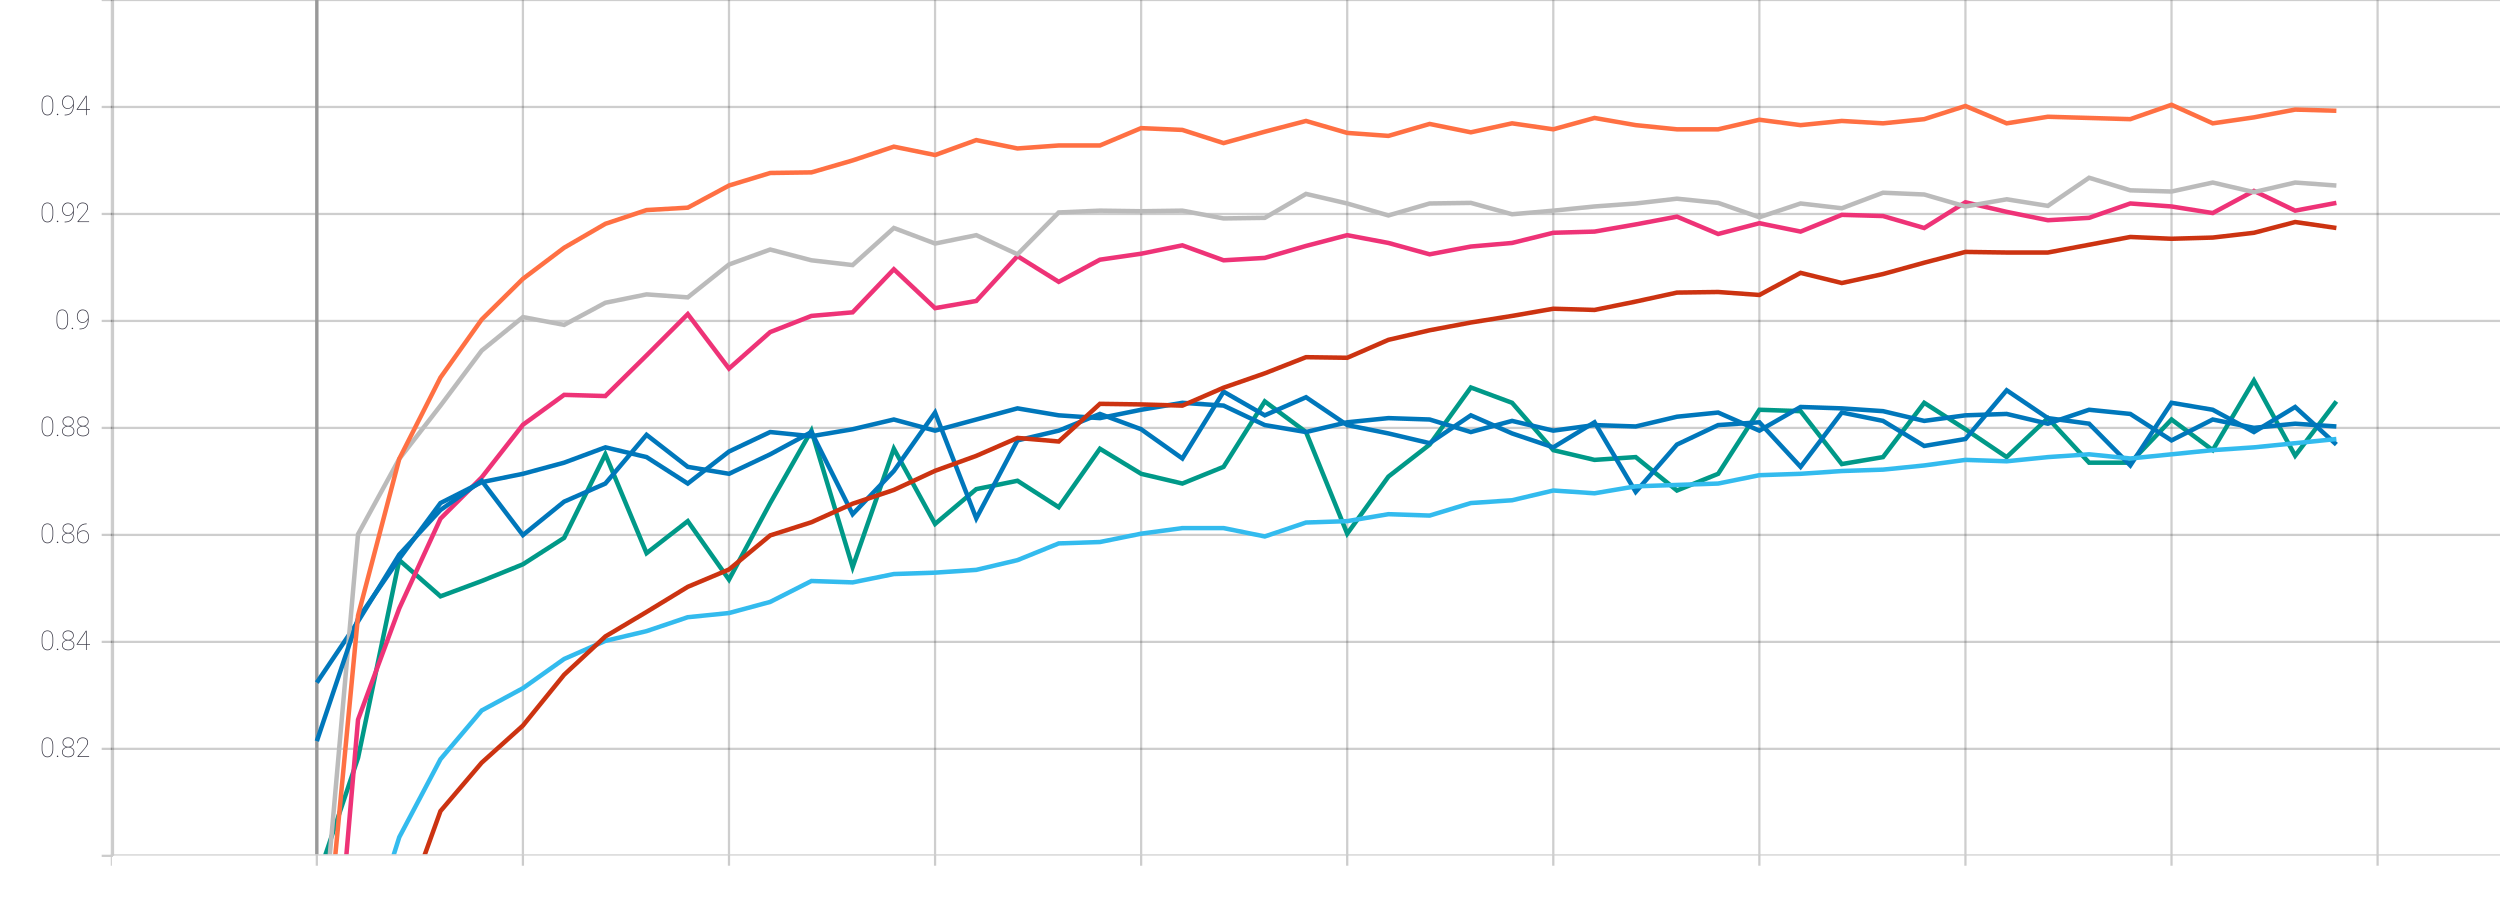
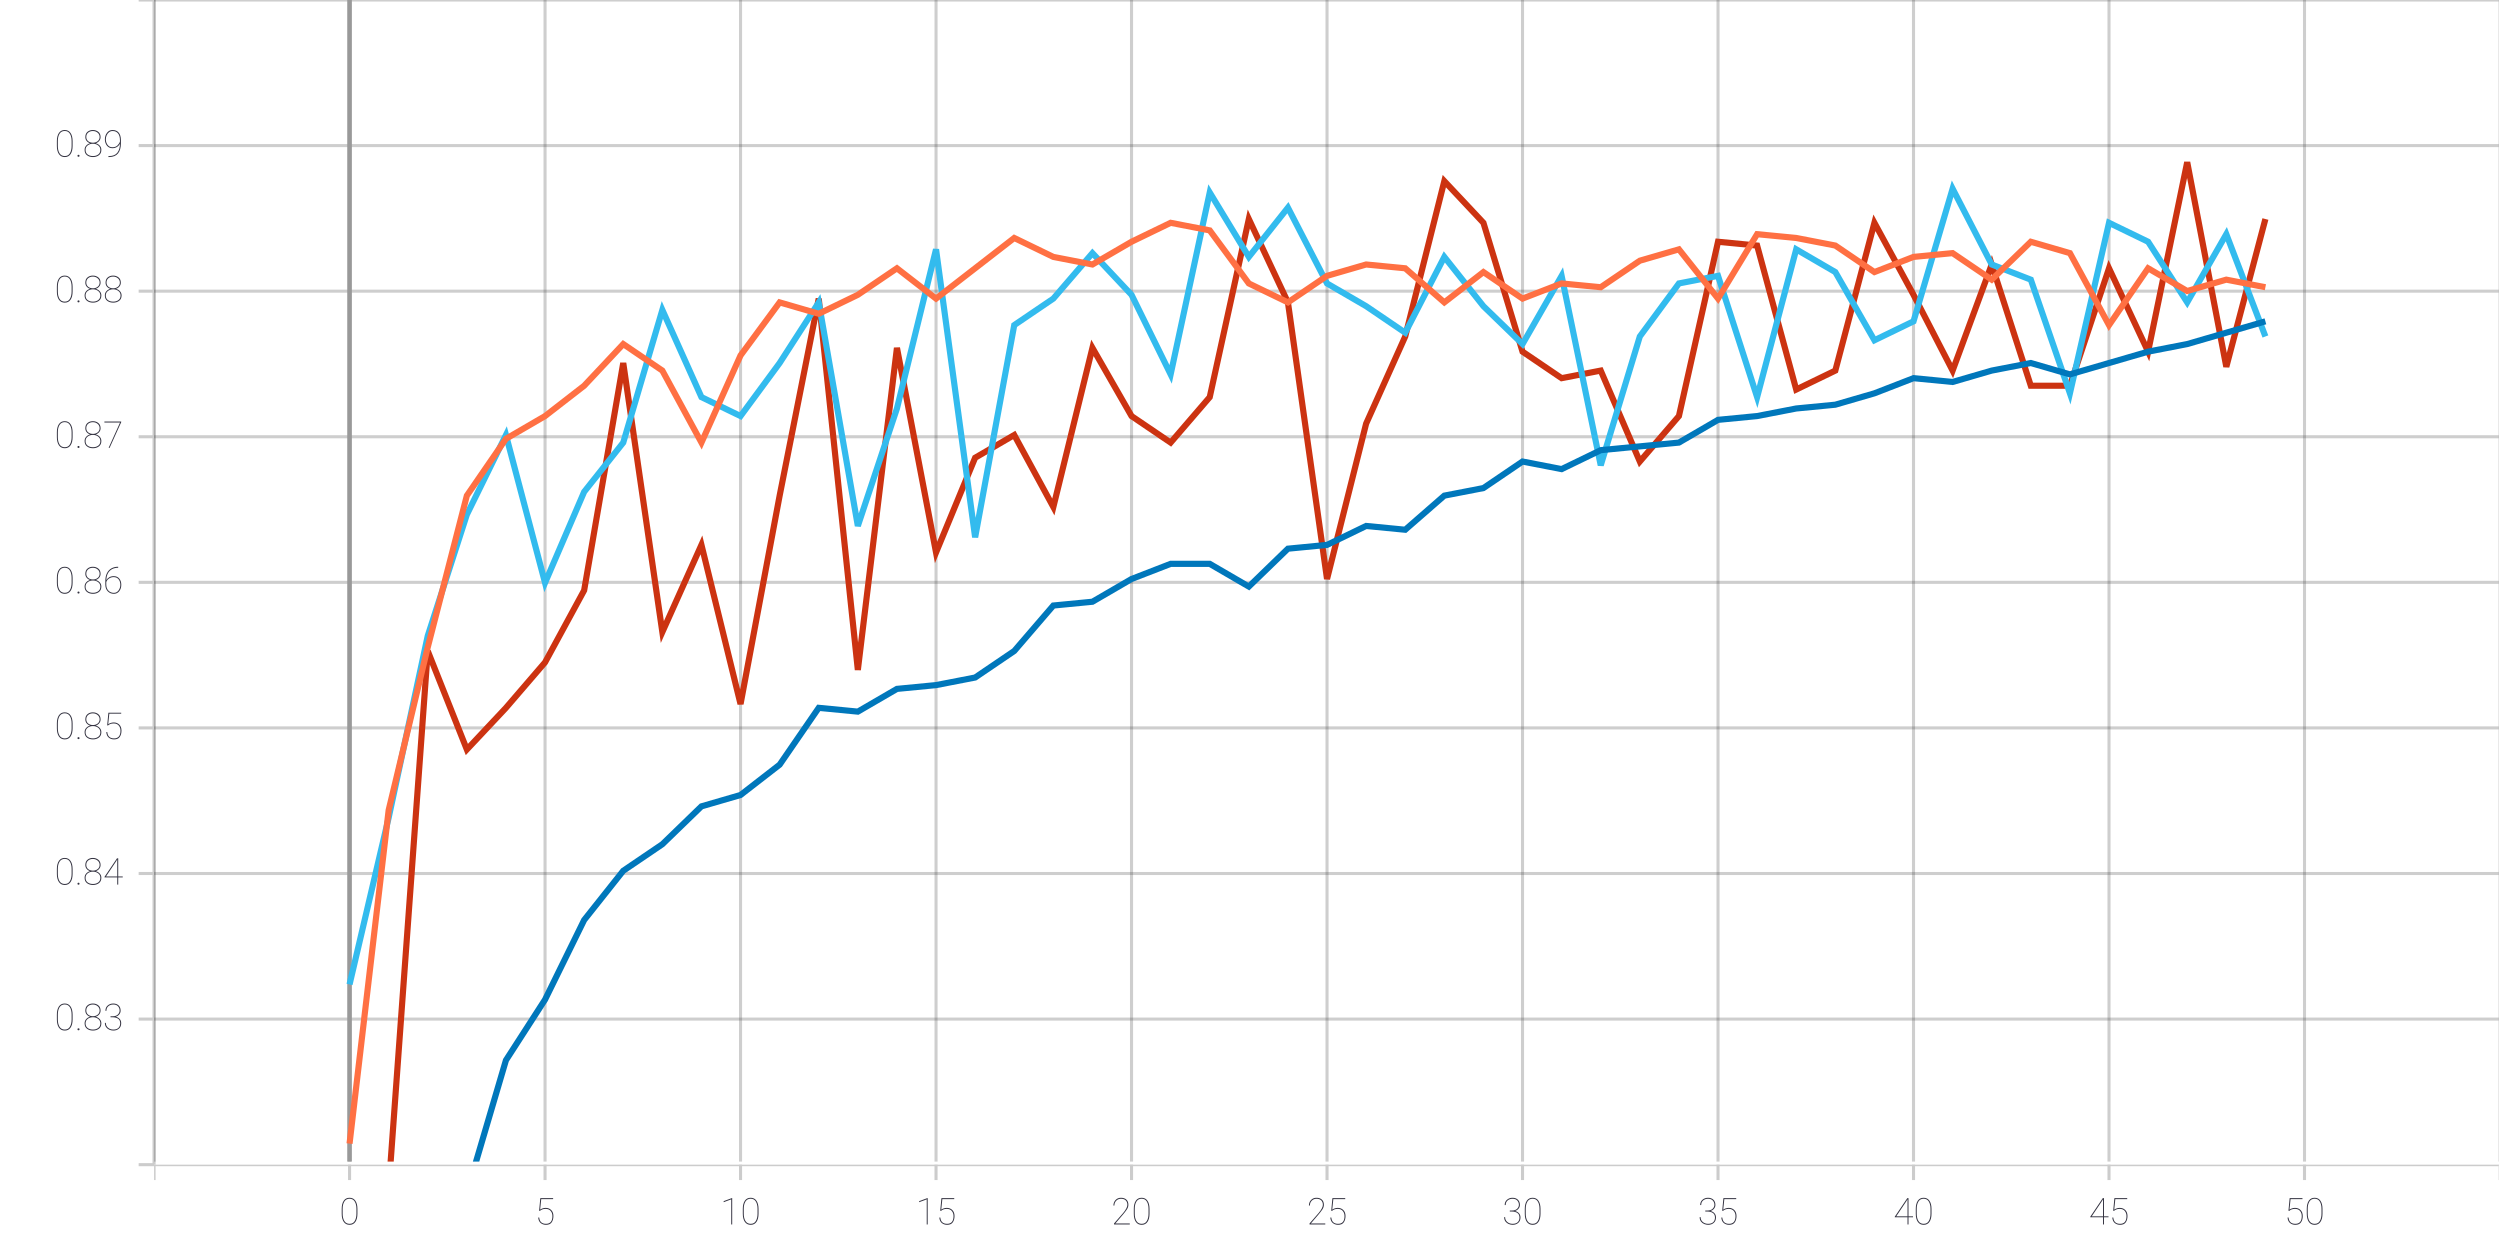
- <svg xmlns="http://www.w3.org/2000/svg" viewBox="0 0 1106 400">
+ <svg xmlns="http://www.w3.org/2000/svg" viewBox="0 0 811.389 400">
  <g>
    <g>
      <g>
        <g>
          <g>
-             <line x1="49.984" y1="378.62" x2="44.984" y2="378.62" style="visibility: inherit;" fill="rgb(0, 0, 0)" stroke="rgb(204, 204, 204)" stroke-width="1px" />
-             <line x1="49.984" y1="331.292" x2="44.984" y2="331.292" style="visibility: inherit;" fill="rgb(0, 0, 0)" stroke="rgb(204, 204, 204)" stroke-width="1px" />
-             <line x1="49.984" y1="283.965" x2="44.984" y2="283.965" style="visibility: inherit;" fill="rgb(0, 0, 0)" stroke="rgb(204, 204, 204)" stroke-width="1px" />
-             <line x1="49.984" y1="236.637" x2="44.984" y2="236.637" style="visibility: inherit;" fill="rgb(0, 0, 0)" stroke="rgb(204, 204, 204)" stroke-width="1px" />
-             <line x1="49.984" y1="189.31" x2="44.984" y2="189.31" style="visibility: inherit;" fill="rgb(0, 0, 0)" stroke="rgb(204, 204, 204)" stroke-width="1px" />
-             <line x1="49.984" y1="141.982" x2="44.984" y2="141.982" style="visibility: inherit;" fill="rgb(0, 0, 0)" stroke="rgb(204, 204, 204)" stroke-width="1px" />
-             <line x1="49.984" y1="94.655" x2="44.984" y2="94.655" style="visibility: inherit;" fill="rgb(0, 0, 0)" stroke="rgb(204, 204, 204)" stroke-width="1px" />
-             <line x1="49.984" y1="47.327" x2="44.984" y2="47.327" style="visibility: inherit;" fill="rgb(0, 0, 0)" stroke="rgb(204, 204, 204)" stroke-width="1px" />
-             <line x1="49.984" y1="0" x2="44.984" y2="0" style="visibility: inherit;" fill="rgb(0, 0, 0)" stroke="rgb(204, 204, 204)" stroke-width="1px" />
+             <line x1="50" y1="378" x2="45" y2="378" style="visibility: inherit;" fill="rgb(0, 0, 0)" stroke="rgb(204, 204, 204)" stroke-width="1px" />
+             <line x1="50" y1="330.75" x2="45" y2="330.75" style="visibility: inherit;" fill="rgb(0, 0, 0)" stroke="rgb(204, 204, 204)" stroke-width="1px" />
+             <line x1="50" y1="283.5" x2="45" y2="283.5" style="visibility: inherit;" fill="rgb(0, 0, 0)" stroke="rgb(204, 204, 204)" stroke-width="1px" />
+             <line x1="50" y1="236.25" x2="45" y2="236.25" style="visibility: inherit;" fill="rgb(0, 0, 0)" stroke="rgb(204, 204, 204)" stroke-width="1px" />
+             <line x1="50" y1="189" x2="45" y2="189" style="visibility: inherit;" fill="rgb(0, 0, 0)" stroke="rgb(204, 204, 204)" stroke-width="1px" />
+             <line x1="50" y1="141.75" x2="45" y2="141.75" style="visibility: inherit;" fill="rgb(0, 0, 0)" stroke="rgb(204, 204, 204)" stroke-width="1px" />
+             <line x1="50" y1="94.5" x2="45" y2="94.5" style="visibility: inherit;" fill="rgb(0, 0, 0)" stroke="rgb(204, 204, 204)" stroke-width="1px" />
+             <line x1="50" y1="47.25" x2="45" y2="47.25" style="visibility: inherit;" fill="rgb(0, 0, 0)" stroke="rgb(204, 204, 204)" stroke-width="1px" />
+             <line x1="50" y1="0" x2="45" y2="0" style="visibility: inherit;" fill="rgb(0, 0, 0)" stroke="rgb(204, 204, 204)" stroke-width="1px" />
          </g>
-           <g transform="translate(39.984, 0)">
-             <text style="text-anchor: end; visibility: hidden; font-family: Roboto, sans-serif; font-size: 12px; font-weight: 200;" x="0" y="378.62" dx="0em" dy="0.3em" fill="rgb(50, 49, 63)" stroke="none" stroke-width="1px">0.8</text>
-             <text style="text-anchor: end; visibility: inherit; font-family: Roboto, sans-serif; font-size: 12px; font-weight: 200;" x="0" y="331.292" dx="0em" dy="0.3em" fill="rgb(50, 49, 63)" stroke="none" stroke-width="1px">0.82</text>
-             <text style="text-anchor: end; visibility: inherit; font-family: Roboto, sans-serif; font-size: 12px; font-weight: 200;" x="0" y="283.965" dx="0em" dy="0.3em" fill="rgb(50, 49, 63)" stroke="none" stroke-width="1px">0.84</text>
-             <text style="text-anchor: end; visibility: inherit; font-family: Roboto, sans-serif; font-size: 12px; font-weight: 200;" x="0" y="236.637" dx="0em" dy="0.3em" fill="rgb(50, 49, 63)" stroke="none" stroke-width="1px">0.86</text>
-             <text style="text-anchor: end; visibility: inherit; font-family: Roboto, sans-serif; font-size: 12px; font-weight: 200;" x="0" y="189.31" dx="0em" dy="0.3em" fill="rgb(50, 49, 63)" stroke="none" stroke-width="1px">0.88</text>
-             <text style="text-anchor: end; visibility: inherit; font-family: Roboto, sans-serif; font-size: 12px; font-weight: 200;" x="0" y="141.982" dx="0em" dy="0.3em" fill="rgb(50, 49, 63)" stroke="none" stroke-width="1px">0.9</text>
-             <text style="text-anchor: end; visibility: inherit; font-family: Roboto, sans-serif; font-size: 12px; font-weight: 200;" x="0" y="94.655" dx="0em" dy="0.3em" fill="rgb(50, 49, 63)" stroke="none" stroke-width="1px">0.92</text>
-             <text style="text-anchor: end; visibility: inherit; font-family: Roboto, sans-serif; font-size: 12px; font-weight: 200;" x="0" y="47.327" dx="0em" dy="0.3em" fill="rgb(50, 49, 63)" stroke="none" stroke-width="1px">0.94</text>
-             <text style="text-anchor: end; visibility: hidden; font-family: Roboto, sans-serif; font-size: 12px; font-weight: 200;" x="0" y="0" dx="0em" dy="0.3em" fill="rgb(50, 49, 63)" stroke="none" stroke-width="1px">0.96</text>
+           <g transform="translate(40, 0)">
+             <text x="0" y="378" dx="0em" dy="0.3em" style="text-anchor: end; visibility: hidden; font-family: Roboto, sans-serif; font-size: 12px; font-weight: 200;" fill="rgb(50, 49, 63)" stroke="none" stroke-width="1px">0.82</text>
+             <text x="0" y="330.75" dx="0em" dy="0.3em" style="text-anchor: end; visibility: inherit; font-family: Roboto, sans-serif; font-size: 12px; font-weight: 200;" fill="rgb(50, 49, 63)" stroke="none" stroke-width="1px">0.83</text>
+             <text x="0" y="283.5" dx="0em" dy="0.3em" style="text-anchor: end; visibility: inherit; font-family: Roboto, sans-serif; font-size: 12px; font-weight: 200;" fill="rgb(50, 49, 63)" stroke="none" stroke-width="1px">0.84</text>
+             <text x="0" y="236.25" dx="0em" dy="0.3em" style="text-anchor: end; visibility: inherit; font-family: Roboto, sans-serif; font-size: 12px; font-weight: 200;" fill="rgb(50, 49, 63)" stroke="none" stroke-width="1px">0.85</text>
+             <text x="0" y="189" dx="0em" dy="0.3em" style="text-anchor: end; visibility: inherit; font-family: Roboto, sans-serif; font-size: 12px; font-weight: 200;" fill="rgb(50, 49, 63)" stroke="none" stroke-width="1px">0.86</text>
+             <text x="0" y="141.75" dx="0em" dy="0.3em" style="text-anchor: end; visibility: inherit; font-family: Roboto, sans-serif; font-size: 12px; font-weight: 200;" fill="rgb(50, 49, 63)" stroke="none" stroke-width="1px">0.87</text>
+             <text x="0" y="94.5" dx="0em" dy="0.3em" style="text-anchor: end; visibility: inherit; font-family: Roboto, sans-serif; font-size: 12px; font-weight: 200;" fill="rgb(50, 49, 63)" stroke="none" stroke-width="1px">0.88</text>
+             <text x="0" y="47.25" dx="0em" dy="0.3em" style="text-anchor: end; visibility: inherit; font-family: Roboto, sans-serif; font-size: 12px; font-weight: 200;" fill="rgb(50, 49, 63)" stroke="none" stroke-width="1px">0.89</text>
+             <text x="0" y="0" dx="0em" dy="0.3em" style="text-anchor: end; visibility: hidden; font-family: Roboto, sans-serif; font-size: 12px; font-weight: 200;" fill="rgb(50, 49, 63)" stroke="none" stroke-width="1px">0.9</text>
          </g>
-           <line x1="49.984" y1="0" x2="49.984" y2="378.62" fill="rgb(0, 0, 0)" stroke="rgb(204, 204, 204)" stroke-width="1px" />
+           <line x1="50" y1="0" x2="50" y2="378" fill="rgb(0, 0, 0)" stroke="rgb(204, 204, 204)" stroke-width="1px" />
        </g>
      </g>
-       <g transform="translate(49, 0)" clip-path="url(#clip_0)">
+       <g transform="translate(50, 0)" clip-path="url(#clip_0)">
        <clipPath id="clip_0">
-           <rect width="1094" height="378" />
+           <rect width="761" height="377" />
        </clipPath>
        <g>
          <g>
            <g>
-               <line x1="0" y1="0" x2="0" y2="378.62" fill="rgb(0, 0, 0)" stroke="rgb(60, 60, 60)" stroke-width="1px" opacity="0.25" />
-               <line x1="91.168" y1="0" x2="91.168" y2="378.62" fill="rgb(0, 0, 0)" stroke="rgb(60, 60, 60)" stroke-width="1px" opacity="0.25" />
-               <line x1="182.336" y1="0" x2="182.336" y2="378.62" fill="rgb(0, 0, 0)" stroke="rgb(60, 60, 60)" stroke-width="1px" opacity="0.25" />
-               <line x1="273.504" y1="0" x2="273.504" y2="378.62" fill="rgb(0, 0, 0)" stroke="rgb(60, 60, 60)" stroke-width="1px" opacity="0.25" />
-               <line x1="364.672" y1="0" x2="364.672" y2="378.62" fill="rgb(0, 0, 0)" stroke="rgb(60, 60, 60)" stroke-width="1px" opacity="0.25" />
-               <line x1="455.84" y1="0" x2="455.84" y2="378.62" fill="rgb(0, 0, 0)" stroke="rgb(60, 60, 60)" stroke-width="1px" opacity="0.25" />
-               <line x1="547.008" y1="0" x2="547.008" y2="378.62" fill="rgb(0, 0, 0)" stroke="rgb(60, 60, 60)" stroke-width="1px" opacity="0.25" />
-               <line x1="638.176" y1="0" x2="638.176" y2="378.62" fill="rgb(0, 0, 0)" stroke="rgb(60, 60, 60)" stroke-width="1px" opacity="0.25" />
-               <line x1="729.344" y1="0" x2="729.344" y2="378.62" fill="rgb(0, 0, 0)" stroke="rgb(60, 60, 60)" stroke-width="1px" opacity="0.25" />
-               <line x1="820.512" y1="0" x2="820.512" y2="378.62" fill="rgb(0, 0, 0)" stroke="rgb(60, 60, 60)" stroke-width="1px" opacity="0.25" />
-               <line x1="911.68" y1="0" x2="911.68" y2="378.62" fill="rgb(0, 0, 0)" stroke="rgb(60, 60, 60)" stroke-width="1px" opacity="0.25" />
-               <line x1="1002.848" y1="0" x2="1002.848" y2="378.62" fill="rgb(0, 0, 0)" stroke="rgb(60, 60, 60)" stroke-width="1px" opacity="0.25" />
-               <line x1="1094.016" y1="0" x2="1094.016" y2="378.62" fill="rgb(0, 0, 0)" stroke="rgb(60, 60, 60)" stroke-width="1px" opacity="0.25" />
+               <line x1="0" y1="0" x2="0" y2="378" fill="rgb(0, 0, 0)" stroke="rgb(60, 60, 60)" stroke-width="1px" opacity="0.25" />
+               <line x1="63.449" y1="0" x2="63.449" y2="378" fill="rgb(0, 0, 0)" stroke="rgb(60, 60, 60)" stroke-width="1px" opacity="0.25" />
+               <line x1="126.898" y1="0" x2="126.898" y2="378" fill="rgb(0, 0, 0)" stroke="rgb(60, 60, 60)" stroke-width="1px" opacity="0.25" />
+               <line x1="190.347" y1="0" x2="190.347" y2="378" fill="rgb(0, 0, 0)" stroke="rgb(60, 60, 60)" stroke-width="1px" opacity="0.25" />
+               <line x1="253.796" y1="0" x2="253.796" y2="378" fill="rgb(0, 0, 0)" stroke="rgb(60, 60, 60)" stroke-width="1px" opacity="0.25" />
+               <line x1="317.245" y1="0" x2="317.245" y2="378" fill="rgb(0, 0, 0)" stroke="rgb(60, 60, 60)" stroke-width="1px" opacity="0.25" />
+               <line x1="380.695" y1="0" x2="380.695" y2="378" fill="rgb(0, 0, 0)" stroke="rgb(60, 60, 60)" stroke-width="1px" opacity="0.25" />
+               <line x1="444.144" y1="0" x2="444.144" y2="378" fill="rgb(0, 0, 0)" stroke="rgb(60, 60, 60)" stroke-width="1px" opacity="0.25" />
+               <line x1="507.593" y1="0" x2="507.593" y2="378" fill="rgb(0, 0, 0)" stroke="rgb(60, 60, 60)" stroke-width="1px" opacity="0.25" />
+               <line x1="571.042" y1="0" x2="571.042" y2="378" fill="rgb(0, 0, 0)" stroke="rgb(60, 60, 60)" stroke-width="1px" opacity="0.25" />
+               <line x1="634.491" y1="0" x2="634.491" y2="378" fill="rgb(0, 0, 0)" stroke="rgb(60, 60, 60)" stroke-width="1px" opacity="0.25" />
+               <line x1="697.94" y1="0" x2="697.94" y2="378" fill="rgb(0, 0, 0)" stroke="rgb(60, 60, 60)" stroke-width="1px" opacity="0.25" />
+               <line x1="761.389" y1="0" x2="761.389" y2="378" fill="rgb(0, 0, 0)" stroke="rgb(60, 60, 60)" stroke-width="1px" opacity="0.25" />
            </g>
            <g>
-               <line x1="0" y1="378.62" x2="1094.016" y2="378.62" fill="rgb(0, 0, 0)" stroke="rgb(60, 60, 60)" stroke-width="1px" opacity="0.25" />
-               <line x1="0" y1="331.292" x2="1094.016" y2="331.292" fill="rgb(0, 0, 0)" stroke="rgb(60, 60, 60)" stroke-width="1px" opacity="0.25" />
-               <line x1="0" y1="283.965" x2="1094.016" y2="283.965" fill="rgb(0, 0, 0)" stroke="rgb(60, 60, 60)" stroke-width="1px" opacity="0.25" />
-               <line x1="0" y1="236.637" x2="1094.016" y2="236.637" fill="rgb(0, 0, 0)" stroke="rgb(60, 60, 60)" stroke-width="1px" opacity="0.25" />
-               <line x1="0" y1="189.31" x2="1094.016" y2="189.31" fill="rgb(0, 0, 0)" stroke="rgb(60, 60, 60)" stroke-width="1px" opacity="0.25" />
-               <line x1="0" y1="141.982" x2="1094.016" y2="141.982" fill="rgb(0, 0, 0)" stroke="rgb(60, 60, 60)" stroke-width="1px" opacity="0.25" />
-               <line x1="0" y1="94.655" x2="1094.016" y2="94.655" fill="rgb(0, 0, 0)" stroke="rgb(60, 60, 60)" stroke-width="1px" opacity="0.25" />
-               <line x1="0" y1="47.327" x2="1094.016" y2="47.327" fill="rgb(0, 0, 0)" stroke="rgb(60, 60, 60)" stroke-width="1px" opacity="0.25" />
-               <line x1="0" y1="0" x2="1094.016" y2="0" fill="rgb(0, 0, 0)" stroke="rgb(60, 60, 60)" stroke-width="1px" opacity="0.25" />
+               <line x1="0" y1="378" x2="761.389" y2="378" fill="rgb(0, 0, 0)" stroke="rgb(60, 60, 60)" stroke-width="1px" opacity="0.25" />
+               <line x1="0" y1="330.75" x2="761.389" y2="330.75" fill="rgb(0, 0, 0)" stroke="rgb(60, 60, 60)" stroke-width="1px" opacity="0.25" />
+               <line x1="0" y1="283.5" x2="761.389" y2="283.5" fill="rgb(0, 0, 0)" stroke="rgb(60, 60, 60)" stroke-width="1px" opacity="0.25" />
+               <line x1="0" y1="236.25" x2="761.389" y2="236.25" fill="rgb(0, 0, 0)" stroke="rgb(60, 60, 60)" stroke-width="1px" opacity="0.25" />
+               <line x1="0" y1="189" x2="761.389" y2="189" fill="rgb(0, 0, 0)" stroke="rgb(60, 60, 60)" stroke-width="1px" opacity="0.25" />
+               <line x1="0" y1="141.75" x2="761.389" y2="141.75" fill="rgb(0, 0, 0)" stroke="rgb(60, 60, 60)" stroke-width="1px" opacity="0.25" />
+               <line x1="0" y1="94.5" x2="761.389" y2="94.5" fill="rgb(0, 0, 0)" stroke="rgb(60, 60, 60)" stroke-width="1px" opacity="0.25" />
+               <line x1="0" y1="47.25" x2="761.389" y2="47.25" fill="rgb(0, 0, 0)" stroke="rgb(60, 60, 60)" stroke-width="1px" opacity="0.25" />
+               <line x1="0" y1="0" x2="761.389" y2="0" fill="rgb(0, 0, 0)" stroke="rgb(60, 60, 60)" stroke-width="1px" opacity="0.25" />
            </g>
          </g>
        </g>
        <g>
          <g>
-             <line x1="0" y1="2271.72" x2="1094.016" y2="2271.72" fill="rgb(0, 0, 0)" stroke="rgb(153, 153, 153)" stroke-width="1.5px" />
+             <line x1="0" y1="4252.5" x2="761.389" y2="4252.5" fill="rgb(0, 0, 0)" stroke="rgb(153, 153, 153)" stroke-width="1.5px" />
          </g>
        </g>
        <g>
          <g>
-             <line x1="91.168" y1="0" x2="91.168" y2="378.62" fill="rgb(0, 0, 0)" stroke="rgb(153, 153, 153)" stroke-width="1.5px" />
+             <line x1="63.449" y1="0" x2="63.449" y2="378" fill="rgb(0, 0, 0)" stroke="rgb(153, 153, 153)" stroke-width="1.5px" />
          </g>
        </g>
        <g>
          <g>
            <g>
              <g>
                <g>
-                   <path style="fill: none;" stroke="rgb(0, 153, 136)" stroke-width="2px" d="M91.168,389.46L109.402,335.259L127.635,247.798L145.869,263.812L164.102,257.037L182.336,249.646L200.57,237.943L218.803,200.988L237.037,244.718L255.27,230.552L273.504,256.421L291.738,222.545L309.971,190.517L328.205,250.878L346.438,198.524L364.672,231.784L382.906,216.386L401.139,212.69L419.373,224.393L437.606,198.524L455.84,209.611L474.074,213.922L492.307,206.531L510.541,177.583L528.774,191.133L547.008,236.095L565.242,210.843L583.475,196.676L601.709,171.424L619.942,178.199L638.176,199.14L656.41,203.452L674.643,202.22L692.877,217.002L711.11,209.611L729.344,181.278L747.578,181.894L765.811,205.299L784.045,202.22L802.278,178.199L820.512,189.901L838.746,202.22L856.979,184.974L875.213,204.683L893.446,204.683L911.68,185.59L929.914,199.14L948.147,168.344L966.381,201.604L984.614,177.583" fill="none" />
+                   <path stroke="rgb(204, 51, 17)" stroke-width="2px" d="M76.139,385.92L88.829,211.285L101.519,243.26L114.208,229.732L126.898,214.974L139.588,191.607L152.278,117.817L164.968,205.135L177.657,176.849L190.347,228.502L203.037,160.862L215.727,96.911L228.417,217.433L241.107,112.898L253.796,179.309L266.486,148.563L279.176,141.184L291.866,164.551L304.556,112.898L317.245,135.035L329.935,143.644L342.625,128.886L355.315,71.084L368.005,98.14L380.695,187.918L393.384,137.495L406.074,109.209L418.764,58.786L431.454,72.314L444.144,114.128L456.833,122.737L469.523,120.277L482.213,149.793L494.903,135.035L507.593,78.463L520.282,79.693L532.972,126.426L545.662,120.277L558.352,72.314L571.042,95.681L583.732,120.277L596.421,85.842L609.111,125.196L621.801,125.196L634.491,87.072L647.181,114.128L659.87,52.637L672.56,119.047L685.25,71.084" style="fill: none;" fill="none" />
                </g>
                <g>
-                   <path style="fill: none;" stroke="rgb(238, 51, 119)" stroke-width="2px" d="M91.168,529.746L109.402,318.349L127.635,269.138L145.869,229.452L164.102,211.196L182.336,187.913L200.57,174.684L218.803,175.213L237.037,157.222L255.27,138.966L273.504,163.043L291.738,146.904L309.971,139.76L328.205,138.173L346.438,119.123L364.672,136.321L382.906,133.146L401.139,113.302L419.373,124.679L437.606,114.89L455.84,112.244L474.074,108.54L492.307,115.154L510.541,114.096L528.774,108.805L547.008,104.042L565.242,107.482L583.475,112.509L601.709,109.069L619.942,107.482L638.176,102.984L656.41,102.455L674.643,99.28L692.877,95.84L711.11,103.513L729.344,98.751L747.578,102.455L765.811,95.047L784.045,95.576L802.278,100.867L820.512,89.491L838.746,93.724L856.979,97.428L875.213,96.37L893.446,90.02L911.68,91.342L929.914,94.253L948.147,84.463L966.381,93.195L984.614,89.755" fill="none" />
+                   <path stroke="rgb(51, 187, 238)" stroke-width="2px" d="M63.449,319.509L76.139,265.397L88.829,206.365L101.519,167.011L114.208,141.184L126.898,189.148L139.588,159.632L152.278,143.644L164.968,100.6L177.657,128.886L190.347,135.035L203.037,117.817L215.727,98.14L228.417,170.7L241.107,132.576L253.796,80.923L266.486,174.39L279.176,105.519L291.866,96.911L304.556,82.152L317.245,95.681L329.935,121.507L342.625,62.475L355.315,83.382L368.005,67.395L380.695,91.991L393.384,99.37L406.074,107.979L418.764,83.382L431.454,99.37L444.144,111.668L456.833,89.531L469.523,151.023L482.213,109.209L494.903,91.991L507.593,89.531L520.282,128.886L532.972,80.923L545.662,88.302L558.352,110.439L571.042,104.29L583.732,61.245L596.421,85.842L609.111,90.761L621.801,127.656L634.491,72.314L647.181,78.463L659.87,98.14L672.56,76.003L685.25,109.209" style="fill: none;" fill="none" />
                </g>
                <g>
-                   <path style="fill: none;" stroke="rgb(0, 119, 187)" stroke-width="2px" d="M91.168,301.999L109.402,274.899L127.635,245.334L145.869,225.625L164.102,212.69L182.336,236.711L200.57,221.929L218.803,213.922L237.037,192.365L255.27,206.531L273.504,209.611L291.738,200.988L309.971,191.133L328.205,227.473L346.438,208.379L364.672,182.51L382.906,229.32L401.139,194.829L419.373,190.517L437.606,183.126L455.84,189.901L474.074,202.836L492.307,173.271L510.541,183.742L528.774,175.735L547.008,188.054L565.242,191.749L583.475,196.061L601.709,183.742L619.942,191.749L638.176,197.908L656.41,186.822L674.643,217.618L692.877,196.676L711.11,188.054L729.344,186.822L747.578,206.531L765.811,182.51L784.045,186.206L802.278,197.292L820.512,194.213L838.746,172.655L856.979,184.974L875.213,187.438L893.446,205.915L911.68,178.199L929.914,181.278L948.147,191.133L966.381,180.046L984.614,196.676" fill="none" />
+                   <path stroke="rgb(255, 112, 67)" stroke-width="2px" d="M63.449,371.162L76.139,262.937L88.829,210.055L101.519,160.862L114.208,142.414L126.898,135.035L139.588,125.196L152.278,111.668L164.968,120.277L177.657,143.644L190.347,115.358L203.037,98.14L215.727,101.83L228.417,95.681L241.107,87.072L253.796,96.911L266.486,87.072L279.176,77.233L291.866,83.382L304.556,85.842L317.245,78.463L329.935,72.314L342.625,74.774L355.315,91.991L368.005,98.14L380.695,89.531L393.384,85.842L406.074,87.072L418.764,98.14L431.454,88.302L444.144,96.911L456.833,91.991L469.523,93.221L482.213,84.612L494.903,80.923L507.593,96.911L520.282,76.003L532.972,77.233L545.662,79.693L558.352,88.302L571.042,83.382L583.732,82.152L596.421,90.761L609.111,78.463L621.801,82.152L634.491,105.519L647.181,87.072L659.87,94.451L672.56,90.761L685.25,93.221" style="fill: none;" fill="none" />
                </g>
                <g>
-                   <path style="fill: none;" stroke="rgb(187, 187, 187)" stroke-width="2px" d="M91.168,443.494L109.402,236.331L127.635,202.994L145.869,179.447L164.102,155.106L182.336,140.289L200.57,143.729L218.803,133.939L237.037,130.235L255.27,131.558L273.504,117.006L291.738,110.392L309.971,115.154L328.205,117.271L346.438,100.867L364.672,107.746L382.906,104.042L401.139,112.509L419.373,93.988L437.606,93.195L455.84,93.459L474.074,93.195L492.307,96.634L510.541,96.37L528.774,85.786L547.008,90.02L565.242,95.311L583.475,90.02L601.709,89.755L619.942,94.782L638.176,93.195L656.41,91.342L674.643,90.02L692.877,87.903L711.11,89.755L729.344,96.105L747.578,90.02L765.811,92.136L784.045,85.257L802.278,86.051L820.512,91.342L838.746,88.168L856.979,91.078L875.213,78.643L893.446,84.199L911.68,84.728L929.914,80.759L948.147,84.993L966.381,80.759L984.614,82.082" fill="none" />
-                 </g>
-                 <g>
-                   <path style="fill: none;" stroke="rgb(0, 119, 187)" stroke-width="2px" d="M91.168,327.868L109.402,273.667L127.635,247.182L145.869,222.545L164.102,213.306L182.336,209.611L200.57,204.683L218.803,197.908L237.037,202.22L255.27,213.922L273.504,199.756L291.738,191.133L309.971,192.981L328.205,189.901L346.438,185.59L364.672,190.517L382.906,185.59L401.139,180.662L419.373,183.742L437.606,184.974L455.84,181.278L474.074,178.199L492.307,179.431L510.541,188.054L528.774,191.133L547.008,186.822L565.242,184.974L583.475,185.59L601.709,191.133L619.942,186.206L638.176,190.517L656.41,188.054L674.643,188.669L692.877,184.358L711.11,182.51L729.344,190.517L747.578,180.046L765.811,180.662L784.045,181.894L802.278,186.206L820.512,183.742L838.746,183.126L856.979,187.438L875.213,181.278L893.446,183.126L911.68,194.829L929.914,185.59L948.147,189.285L966.381,187.438L984.614,188.669" fill="none" />
-                 </g>
-                 <g>
-                   <path style="fill: none;" stroke="rgb(255, 112, 67)" stroke-width="2px" d="M91.168,464.396L109.402,272.313L127.635,202.994L145.869,167.011L164.102,141.348L182.336,123.356L200.57,109.598L218.803,99.015L237.037,92.93L255.27,91.872L273.504,82.082L291.738,76.526L309.971,76.262L328.205,70.97L346.438,64.885L364.672,68.589L382.906,61.975L401.139,65.679L419.373,64.356L437.606,64.356L455.84,56.683L474.074,57.477L492.307,63.297L510.541,58.27L528.774,53.508L547.008,58.8L565.242,60.122L583.475,54.831L601.709,58.535L619.942,54.566L638.176,57.212L656.41,52.185L674.643,55.36L692.877,57.212L711.11,57.212L729.344,52.979L747.578,55.36L765.811,53.508L784.045,54.566L802.278,52.714L820.512,46.894L838.746,54.566L856.979,51.656L875.213,52.185L893.446,52.714L911.68,46.364L929.914,54.566L948.147,51.921L966.381,48.481L984.614,49.01" fill="none" />
-                 </g>
-                 <g>
-                   <path style="fill: none;" stroke="rgb(51, 187, 238)" stroke-width="2px" d="M109.402,428.263L127.635,370.367L145.869,335.875L164.102,314.318L182.336,304.463L200.57,291.529L218.803,283.521L237.037,279.21L255.27,273.051L273.504,271.203L291.738,266.276L309.971,257.037L328.205,257.653L346.438,253.957L364.672,253.341L382.906,252.109L401.139,247.798L419.373,240.407L437.606,239.791L455.84,236.095L474.074,233.632L492.307,233.632L510.541,237.327L528.774,231.168L547.008,230.552L565.242,227.473L583.475,228.088L601.709,222.545L619.942,221.313L638.176,217.002L656.41,218.234L674.643,215.154L692.877,214.538L711.11,213.922L729.344,210.227L747.578,209.611L765.811,208.379L784.045,207.763L802.278,205.915L820.512,203.452L838.746,204.067L856.979,202.22L875.213,200.988L893.446,202.836L911.68,200.988L929.914,199.14L948.147,197.908L966.381,196.061L984.614,194.213" fill="none" />
-                 </g>
-                 <g>
-                   <path style="fill: none;" stroke="rgb(204, 51, 17)" stroke-width="2px" d="M127.635,409.364L145.869,358.83L164.102,337.399L182.336,320.995L200.57,298.506L218.803,281.573L237.037,270.726L255.27,259.613L273.504,251.941L291.738,236.86L309.971,231.039L328.205,222.837L346.438,216.752L364.672,208.285L382.906,201.671L401.139,193.734L419.373,195.321L437.606,178.653L455.84,178.917L474.074,179.447L492.307,171.509L510.541,165.159L528.774,158.016L547.008,158.28L565.242,150.343L583.475,146.11L601.709,142.67L619.942,139.76L638.176,136.585L656.41,137.114L674.643,133.41L692.877,129.442L711.11,129.177L729.344,130.5L747.578,120.711L765.811,125.208L784.045,121.24L802.278,116.213L820.512,111.45L838.746,111.715L856.979,111.715L875.213,108.275L893.446,104.836L911.68,105.63L929.914,105.1L948.147,102.984L966.381,98.221L984.614,100.867" fill="none" />
+                   <path stroke="rgb(0, 119, 187)" stroke-width="2px" d="M101.519,387.15L114.208,344.106L126.898,324.429L139.588,298.602L152.278,282.614L164.968,274.006L177.657,261.707L190.347,258.018L203.037,248.179L215.727,229.732L228.417,230.962L241.107,223.583L253.796,222.353L266.486,219.893L279.176,211.285L291.866,196.527L304.556,195.297L317.245,187.918L329.935,182.998L342.625,182.998L355.315,190.377L368.005,178.079L380.695,176.849L393.384,170.7L406.074,171.93L418.764,160.862L431.454,158.402L444.144,149.793L456.833,152.253L469.523,146.104L482.213,144.874L494.903,143.644L507.593,136.265L520.282,135.035L532.972,132.576L545.662,131.346L558.352,127.656L571.042,122.737L583.732,123.967L596.421,120.277L609.111,117.817L621.801,121.507L634.491,117.817L647.181,114.128L659.87,111.668L672.56,107.979L685.25,104.29" style="fill: none;" fill="none" />
                </g>
              </g>
            </g>
          </g>
        </g>
      </g>
-       <g transform="translate(49, 378)" clip-path="url(#clip_1)">
+       <g transform="translate(50, 378)" clip-path="url(#clip_1)">
        <clipPath id="clip_1">
-           <rect width="1094" height="21" />
+           <rect width="761" height="21" />
        </clipPath>
        <g>
          <g>
            <line x1="0" y1="0" x2="0" y2="5" style="visibility: inherit;" fill="rgb(0, 0, 0)" stroke="rgb(204, 204, 204)" stroke-width="1px" />
-             <line x1="91.168" y1="0" x2="91.168" y2="5" style="visibility: inherit;" fill="rgb(0, 0, 0)" stroke="rgb(204, 204, 204)" stroke-width="1px" />
-             <line x1="182.336" y1="0" x2="182.336" y2="5" style="visibility: inherit;" fill="rgb(0, 0, 0)" stroke="rgb(204, 204, 204)" stroke-width="1px" />
-             <line x1="273.504" y1="0" x2="273.504" y2="5" style="visibility: inherit;" fill="rgb(0, 0, 0)" stroke="rgb(204, 204, 204)" stroke-width="1px" />
-             <line x1="364.672" y1="0" x2="364.672" y2="5" style="visibility: inherit;" fill="rgb(0, 0, 0)" stroke="rgb(204, 204, 204)" stroke-width="1px" />
-             <line x1="455.84" y1="0" x2="455.84" y2="5" style="visibility: inherit;" fill="rgb(0, 0, 0)" stroke="rgb(204, 204, 204)" stroke-width="1px" />
-             <line x1="547.008" y1="0" x2="547.008" y2="5" style="visibility: inherit;" fill="rgb(0, 0, 0)" stroke="rgb(204, 204, 204)" stroke-width="1px" />
-             <line x1="638.176" y1="0" x2="638.176" y2="5" style="visibility: inherit;" fill="rgb(0, 0, 0)" stroke="rgb(204, 204, 204)" stroke-width="1px" />
-             <line x1="729.344" y1="0" x2="729.344" y2="5" style="visibility: inherit;" fill="rgb(0, 0, 0)" stroke="rgb(204, 204, 204)" stroke-width="1px" />
-             <line x1="820.512" y1="0" x2="820.512" y2="5" style="visibility: inherit;" fill="rgb(0, 0, 0)" stroke="rgb(204, 204, 204)" stroke-width="1px" />
-             <line x1="911.68" y1="0" x2="911.68" y2="5" style="visibility: inherit;" fill="rgb(0, 0, 0)" stroke="rgb(204, 204, 204)" stroke-width="1px" />
-             <line x1="1002.848" y1="0" x2="1002.848" y2="5" style="visibility: inherit;" fill="rgb(0, 0, 0)" stroke="rgb(204, 204, 204)" stroke-width="1px" />
-             <line x1="1094.016" y1="0" x2="1094.016" y2="5" style="visibility: inherit;" fill="rgb(0, 0, 0)" stroke="rgb(204, 204, 204)" stroke-width="1px" />
+             <line x1="63.449" y1="0" x2="63.449" y2="5" style="visibility: inherit;" fill="rgb(0, 0, 0)" stroke="rgb(204, 204, 204)" stroke-width="1px" />
+             <line x1="126.898" y1="0" x2="126.898" y2="5" style="visibility: inherit;" fill="rgb(0, 0, 0)" stroke="rgb(204, 204, 204)" stroke-width="1px" />
+             <line x1="190.347" y1="0" x2="190.347" y2="5" style="visibility: inherit;" fill="rgb(0, 0, 0)" stroke="rgb(204, 204, 204)" stroke-width="1px" />
+             <line x1="253.796" y1="0" x2="253.796" y2="5" style="visibility: inherit;" fill="rgb(0, 0, 0)" stroke="rgb(204, 204, 204)" stroke-width="1px" />
+             <line x1="317.245" y1="0" x2="317.245" y2="5" style="visibility: inherit;" fill="rgb(0, 0, 0)" stroke="rgb(204, 204, 204)" stroke-width="1px" />
+             <line x1="380.695" y1="0" x2="380.695" y2="5" style="visibility: inherit;" fill="rgb(0, 0, 0)" stroke="rgb(204, 204, 204)" stroke-width="1px" />
+             <line x1="444.144" y1="0" x2="444.144" y2="5" style="visibility: inherit;" fill="rgb(0, 0, 0)" stroke="rgb(204, 204, 204)" stroke-width="1px" />
+             <line x1="507.593" y1="0" x2="507.593" y2="5" style="visibility: inherit;" fill="rgb(0, 0, 0)" stroke="rgb(204, 204, 204)" stroke-width="1px" />
+             <line x1="571.042" y1="0" x2="571.042" y2="5" style="visibility: inherit;" fill="rgb(0, 0, 0)" stroke="rgb(204, 204, 204)" stroke-width="1px" />
+             <line x1="634.491" y1="0" x2="634.491" y2="5" style="visibility: inherit;" fill="rgb(0, 0, 0)" stroke="rgb(204, 204, 204)" stroke-width="1px" />
+             <line x1="697.94" y1="0" x2="697.94" y2="5" style="visibility: inherit;" fill="rgb(0, 0, 0)" stroke="rgb(204, 204, 204)" stroke-width="1px" />
+             <line x1="761.389" y1="0" x2="761.389" y2="5" style="visibility: inherit;" fill="rgb(0, 0, 0)" stroke="rgb(204, 204, 204)" stroke-width="1px" />
          </g>
          <g transform="translate(0, 8)">
-             <text style="text-anchor: middle; visibility: hidden; font-family: Roboto, sans-serif; font-size: 12px; font-weight: 200;" x="0" y="0" dx="0em" dy="0.95em" fill="rgb(50, 49, 63)" stroke="none" stroke-width="1px">-5</text>
-             <text style="text-anchor: middle; visibility: hidden; font-family: Roboto, sans-serif; font-size: 12px; font-weight: 200;" x="91.168" y="0" dx="0em" dy="0.95em" fill="rgb(50, 49, 63)" stroke="none" stroke-width="1px">0</text>
-             <text style="text-anchor: middle; visibility: hidden; font-family: Roboto, sans-serif; font-size: 12px; font-weight: 200;" x="182.336" y="0" dx="0em" dy="0.95em" fill="rgb(50, 49, 63)" stroke="none" stroke-width="1px">5</text>
-             <text style="text-anchor: middle; visibility: hidden; font-family: Roboto, sans-serif; font-size: 12px; font-weight: 200;" x="273.504" y="0" dx="0em" dy="0.95em" fill="rgb(50, 49, 63)" stroke="none" stroke-width="1px">10</text>
-             <text style="text-anchor: middle; visibility: hidden; font-family: Roboto, sans-serif; font-size: 12px; font-weight: 200;" x="364.672" y="0" dx="0em" dy="0.95em" fill="rgb(50, 49, 63)" stroke="none" stroke-width="1px">15</text>
-             <text style="text-anchor: middle; visibility: hidden; font-family: Roboto, sans-serif; font-size: 12px; font-weight: 200;" x="455.84" y="0" dx="0em" dy="0.95em" fill="rgb(50, 49, 63)" stroke="none" stroke-width="1px">20</text>
-             <text style="text-anchor: middle; visibility: hidden; font-family: Roboto, sans-serif; font-size: 12px; font-weight: 200;" x="547.008" y="0" dx="0em" dy="0.95em" fill="rgb(50, 49, 63)" stroke="none" stroke-width="1px">25</text>
-             <text style="text-anchor: middle; visibility: hidden; font-family: Roboto, sans-serif; font-size: 12px; font-weight: 200;" x="638.176" y="0" dx="0em" dy="0.95em" fill="rgb(50, 49, 63)" stroke="none" stroke-width="1px">30</text>
-             <text style="text-anchor: middle; visibility: hidden; font-family: Roboto, sans-serif; font-size: 12px; font-weight: 200;" x="729.344" y="0" dx="0em" dy="0.95em" fill="rgb(50, 49, 63)" stroke="none" stroke-width="1px">35</text>
-             <text style="text-anchor: middle; visibility: hidden; font-family: Roboto, sans-serif; font-size: 12px; font-weight: 200;" x="820.512" y="0" dx="0em" dy="0.95em" fill="rgb(50, 49, 63)" stroke="none" stroke-width="1px">40</text>
-             <text style="text-anchor: middle; visibility: hidden; font-family: Roboto, sans-serif; font-size: 12px; font-weight: 200;" x="911.68" y="0" dx="0em" dy="0.95em" fill="rgb(50, 49, 63)" stroke="none" stroke-width="1px">45</text>
-             <text style="text-anchor: middle; visibility: hidden; font-family: Roboto, sans-serif; font-size: 12px; font-weight: 200;" x="1002.848" y="0" dx="0em" dy="0.95em" fill="rgb(50, 49, 63)" stroke="none" stroke-width="1px">50</text>
-             <text style="text-anchor: middle; visibility: hidden; font-family: Roboto, sans-serif; font-size: 12px; font-weight: 200;" x="1094.016" y="0" dx="0em" dy="0.95em" fill="rgb(50, 49, 63)" stroke="none" stroke-width="1px">55</text>
+             <text x="0" y="0" dx="0em" dy="0.95em" style="text-anchor: middle; visibility: hidden; font-family: Roboto, sans-serif; font-size: 12px; font-weight: 200;" fill="rgb(50, 49, 63)" stroke="none" stroke-width="1px">-5</text>
+             <text x="63.449" y="0" dx="0em" dy="0.95em" style="text-anchor: middle; visibility: inherit; font-family: Roboto, sans-serif; font-size: 12px; font-weight: 200;" fill="rgb(50, 49, 63)" stroke="none" stroke-width="1px">0</text>
+             <text x="126.898" y="0" dx="0em" dy="0.95em" style="text-anchor: middle; visibility: inherit; font-family: Roboto, sans-serif; font-size: 12px; font-weight: 200;" fill="rgb(50, 49, 63)" stroke="none" stroke-width="1px">5</text>
+             <text x="190.347" y="0" dx="0em" dy="0.95em" style="text-anchor: middle; visibility: inherit; font-family: Roboto, sans-serif; font-size: 12px; font-weight: 200;" fill="rgb(50, 49, 63)" stroke="none" stroke-width="1px">10</text>
+             <text x="253.796" y="0" dx="0em" dy="0.95em" style="text-anchor: middle; visibility: inherit; font-family: Roboto, sans-serif; font-size: 12px; font-weight: 200;" fill="rgb(50, 49, 63)" stroke="none" stroke-width="1px">15</text>
+             <text x="317.245" y="0" dx="0em" dy="0.95em" style="text-anchor: middle; visibility: inherit; font-family: Roboto, sans-serif; font-size: 12px; font-weight: 200;" fill="rgb(50, 49, 63)" stroke="none" stroke-width="1px">20</text>
+             <text x="380.695" y="0" dx="0em" dy="0.95em" style="text-anchor: middle; visibility: inherit; font-family: Roboto, sans-serif; font-size: 12px; font-weight: 200;" fill="rgb(50, 49, 63)" stroke="none" stroke-width="1px">25</text>
+             <text x="444.144" y="0" dx="0em" dy="0.95em" style="text-anchor: middle; visibility: inherit; font-family: Roboto, sans-serif; font-size: 12px; font-weight: 200;" fill="rgb(50, 49, 63)" stroke="none" stroke-width="1px">30</text>
+             <text x="507.593" y="0" dx="0em" dy="0.95em" style="text-anchor: middle; visibility: inherit; font-family: Roboto, sans-serif; font-size: 12px; font-weight: 200;" fill="rgb(50, 49, 63)" stroke="none" stroke-width="1px">35</text>
+             <text x="571.042" y="0" dx="0em" dy="0.95em" style="text-anchor: middle; visibility: inherit; font-family: Roboto, sans-serif; font-size: 12px; font-weight: 200;" fill="rgb(50, 49, 63)" stroke="none" stroke-width="1px">40</text>
+             <text x="634.491" y="0" dx="0em" dy="0.95em" style="text-anchor: middle; visibility: inherit; font-family: Roboto, sans-serif; font-size: 12px; font-weight: 200;" fill="rgb(50, 49, 63)" stroke="none" stroke-width="1px">45</text>
+             <text x="697.94" y="0" dx="0em" dy="0.95em" style="text-anchor: middle; visibility: inherit; font-family: Roboto, sans-serif; font-size: 12px; font-weight: 200;" fill="rgb(50, 49, 63)" stroke="none" stroke-width="1px">50</text>
+             <text x="761.389" y="0" dx="0em" dy="0.95em" style="text-anchor: middle; visibility: hidden; font-family: Roboto, sans-serif; font-size: 12px; font-weight: 200;" fill="rgb(50, 49, 63)" stroke="none" stroke-width="1px">55</text>
          </g>
-           <line x1="0" y1="0" x2="1094.016" y2="0" fill="rgb(0, 0, 0)" stroke="rgb(204, 204, 204)" stroke-width="1px" />
+           <line x1="0" y1="0" x2="761.389" y2="0" fill="rgb(0, 0, 0)" stroke="rgb(204, 204, 204)" stroke-width="1px" />
        </g>
      </g>
    </g>
  </g>
</svg>
